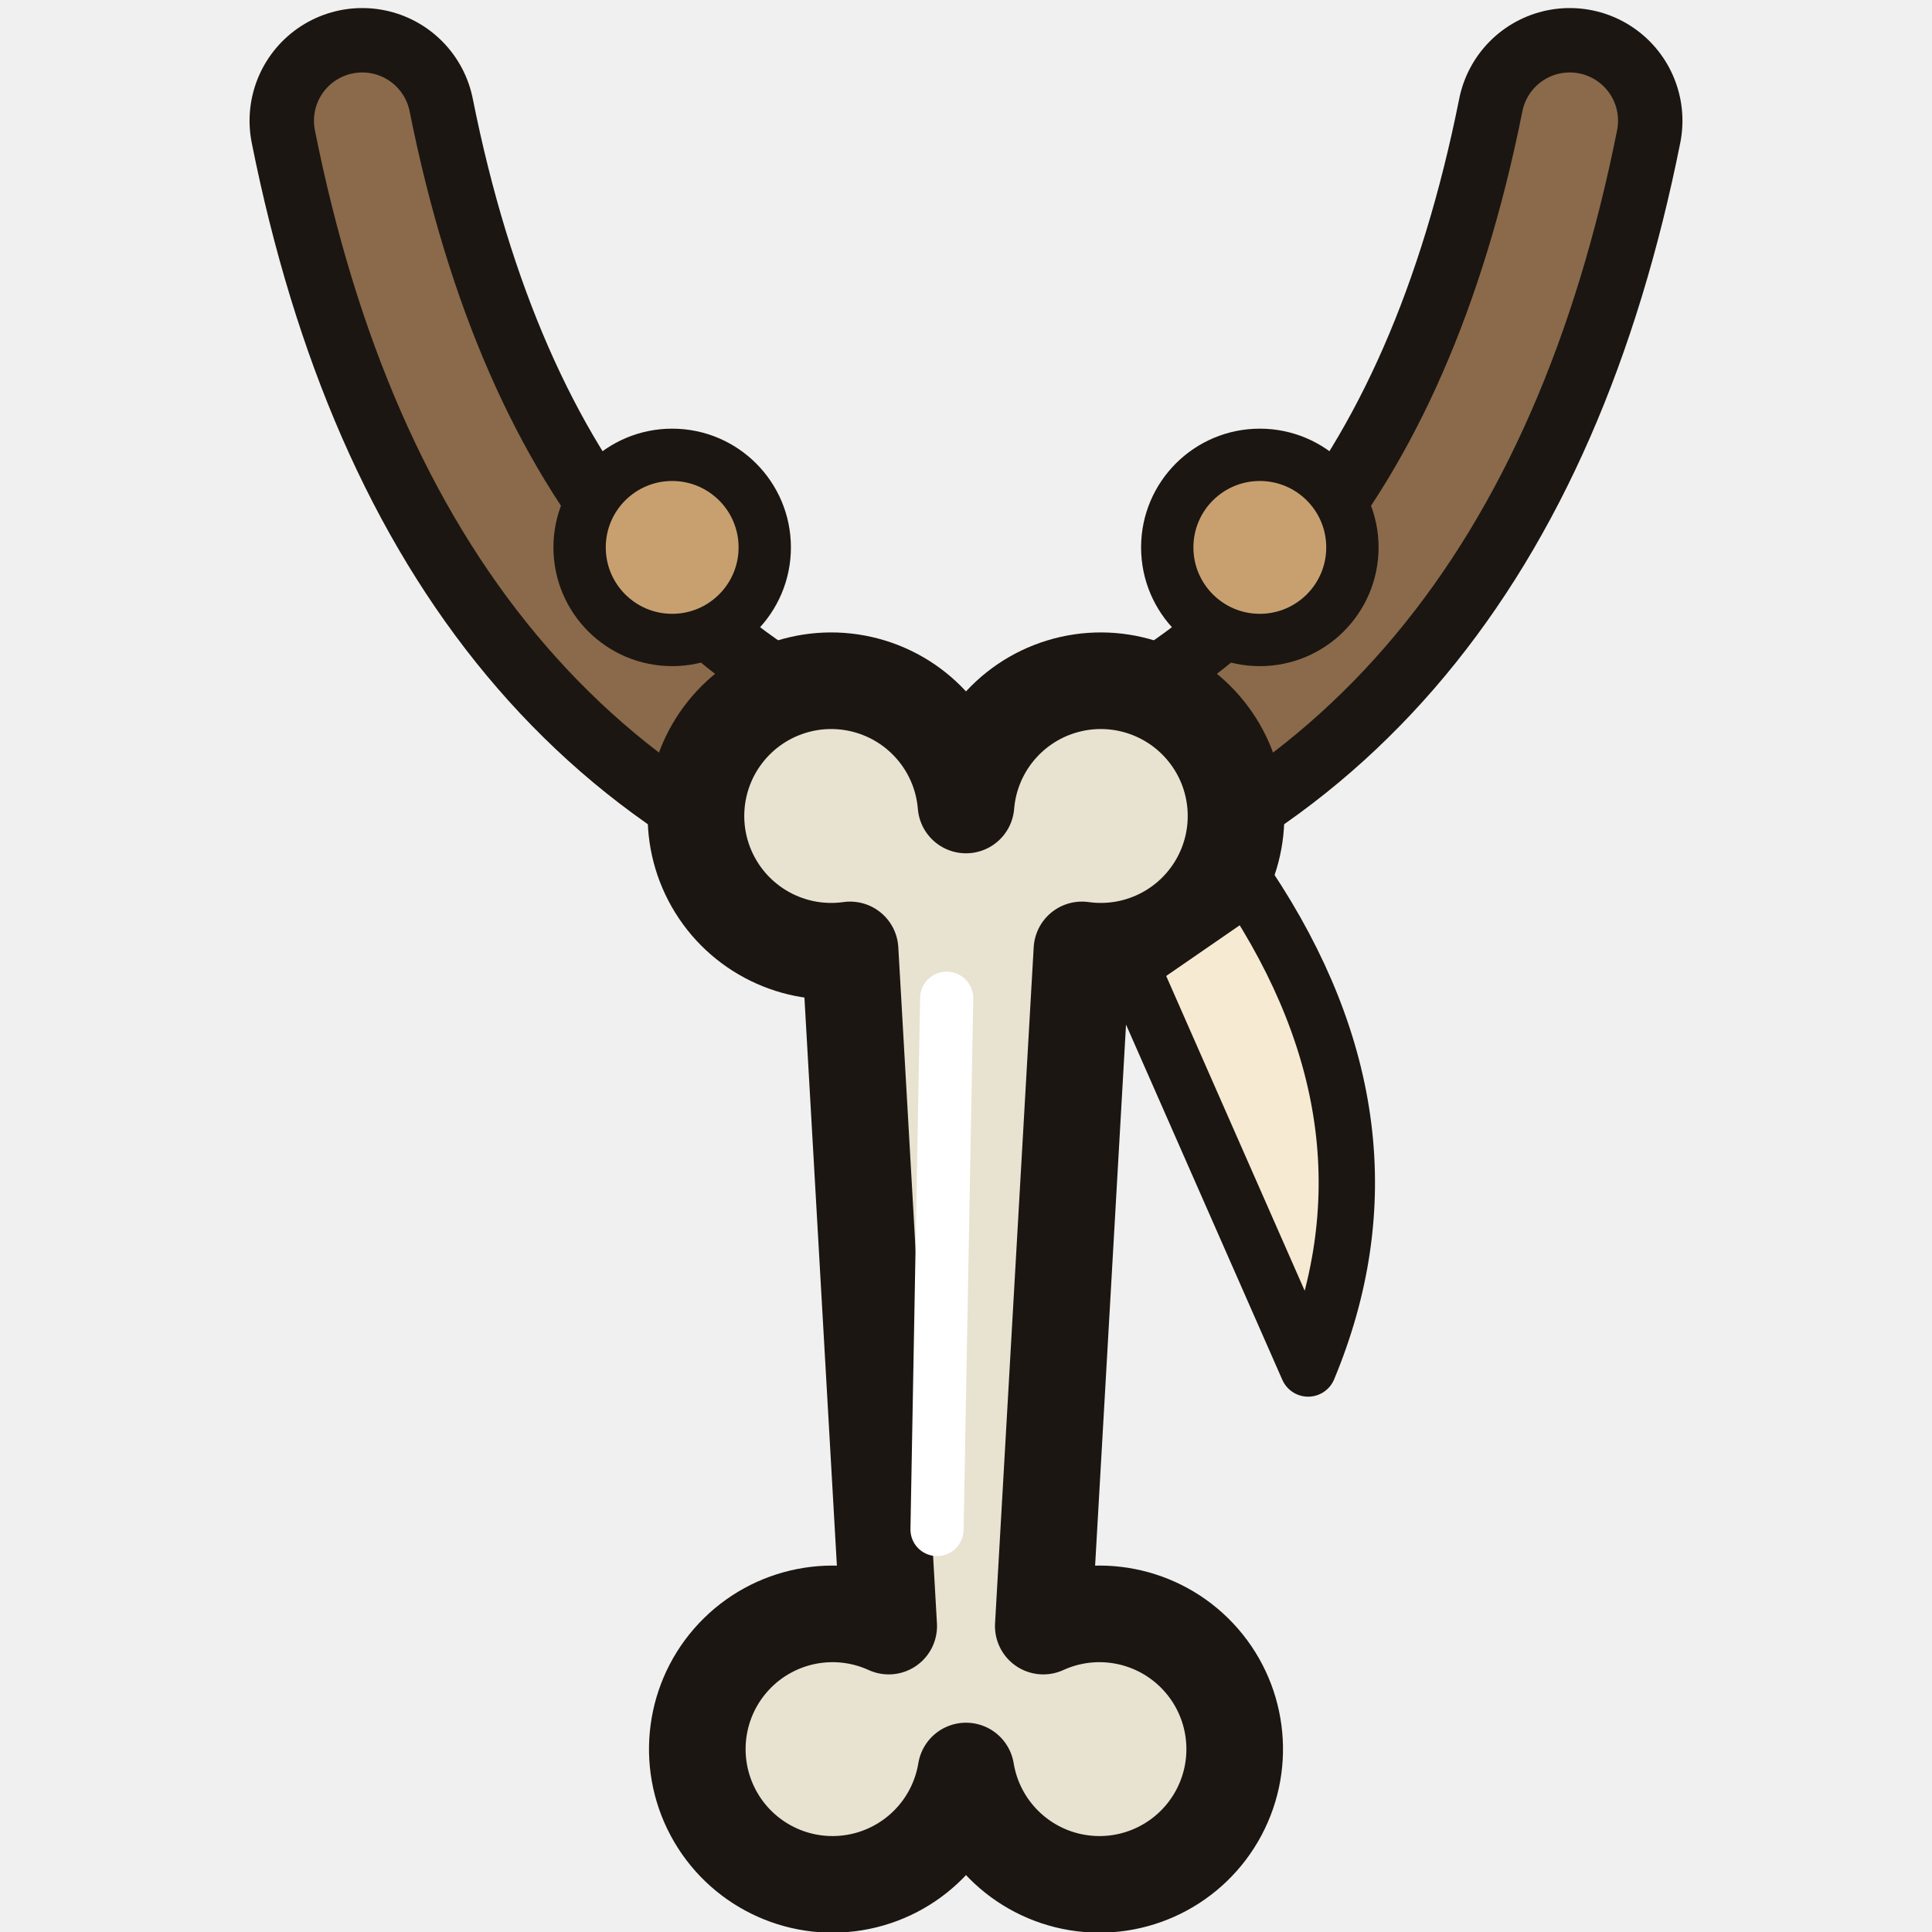
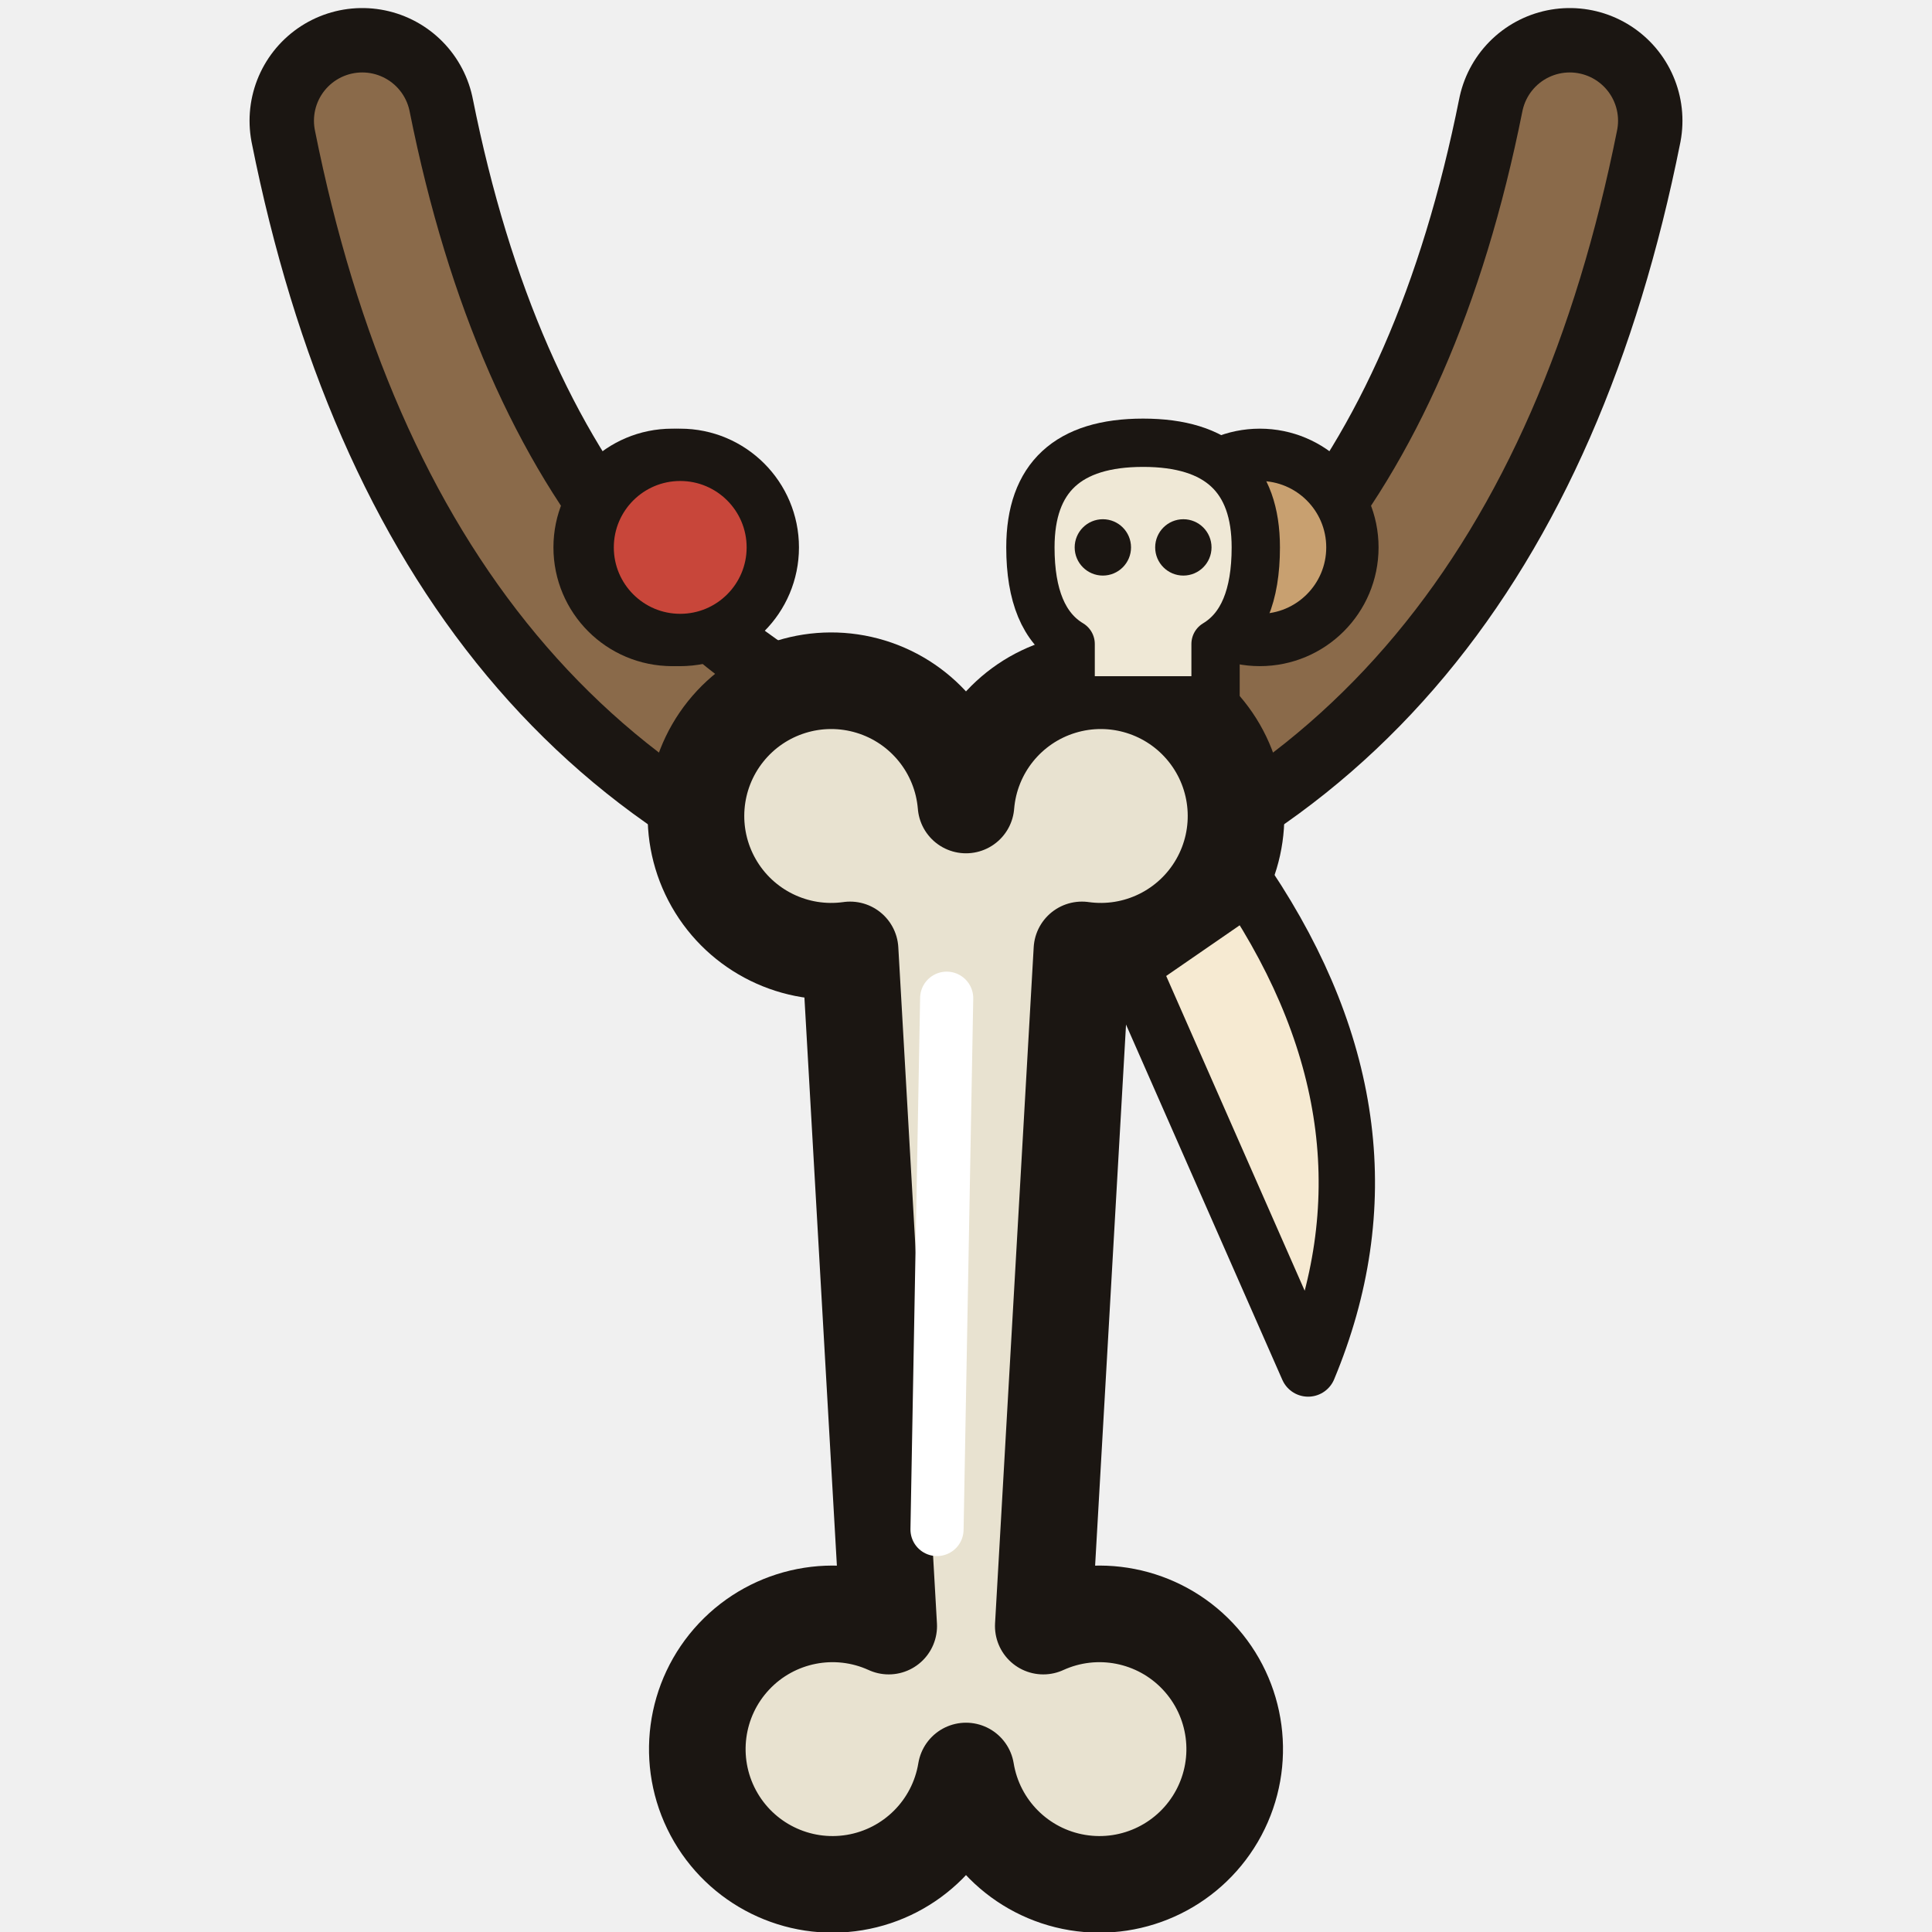
<svg xmlns="http://www.w3.org/2000/svg" width="256" height="256" viewBox="0 0 48 48">
  <path d="M9 3 Q12 18 24 21 Q36 18 39 3" fill="none" stroke="#1b1612" stroke-width="5.6" stroke-linecap="round" stroke-linejoin="round" />
  <path d="M9 3 Q12 18 24 21 Q36 18 39 3" fill="none" stroke="#8a6a4a" stroke-width="2.4" stroke-linecap="round" stroke-linejoin="round" />
  <path d="M14.4 13.6 a2.3 2.3 0 1 0 4.6 0 a2.3 2.3 0 1 0 -4.6 0 Z" fill="#c8a070" stroke="#1b1612" stroke-width="1.3" stroke-linejoin="round" />
  <path d="M29 13.6 a2.3 2.3 0 1 0 4.6 0 a2.3 2.3 0 1 0 -4.6 0 Z" fill="#c8a070" stroke="#1b1612" stroke-width="1.3" stroke-linejoin="round" />
  <g transform="translate(24 32) scale(1.2) translate(-24 -32)">
    <path d="M21.6 25 a2.8 2.8 0 1 1 2.4 -3 a2.8 2.8 0 1 1 2.4 3 L25.6 39 a2.8 2.8 0 1 1 -1.6 3 a2.8 2.8 0 1 1 -1.6 -3 Z" fill="#e8e2d0" stroke="#1b1612" stroke-width="2" stroke-linejoin="round" />
    <path d="M23.6 26 L23.4 37" stroke="#fff" stroke-width="1.1" stroke-linecap="round" />
  </g>
  <path d="M31 22 q4 6 1.5 12 q-2.2 -5 -4.4 -10 Z" fill="#f6ead2" stroke="#1b1612" stroke-width="1.4" stroke-linejoin="round" />
+   <path d="M14.6 13.6 a2.3 2.3 0 1 0 4.6 0 a2.3 2.3 0 1 0 -4.6 0 Z" fill="#c8463a" stroke="#1b1612" stroke-width="1.3" stroke-linejoin="round" />
+   <path d="M28.4 11 q2.8 0 2.8 2.6 q0 1.8 -1 2.4 v1.4 h-3.6 v-1.4 q-1 -.6 -1 -2.4 q0 -2.6 2.8 -2.6 Z" fill="#efe8d6" stroke="#1b1612" stroke-width="1.2" stroke-linejoin="round" />
+   <circle cx="27.4" cy="13.6" r=".7" fill="#1b1612" />
+   <circle cx="29.4" cy="13.6" r=".7" fill="#1b1612" />
</svg>
